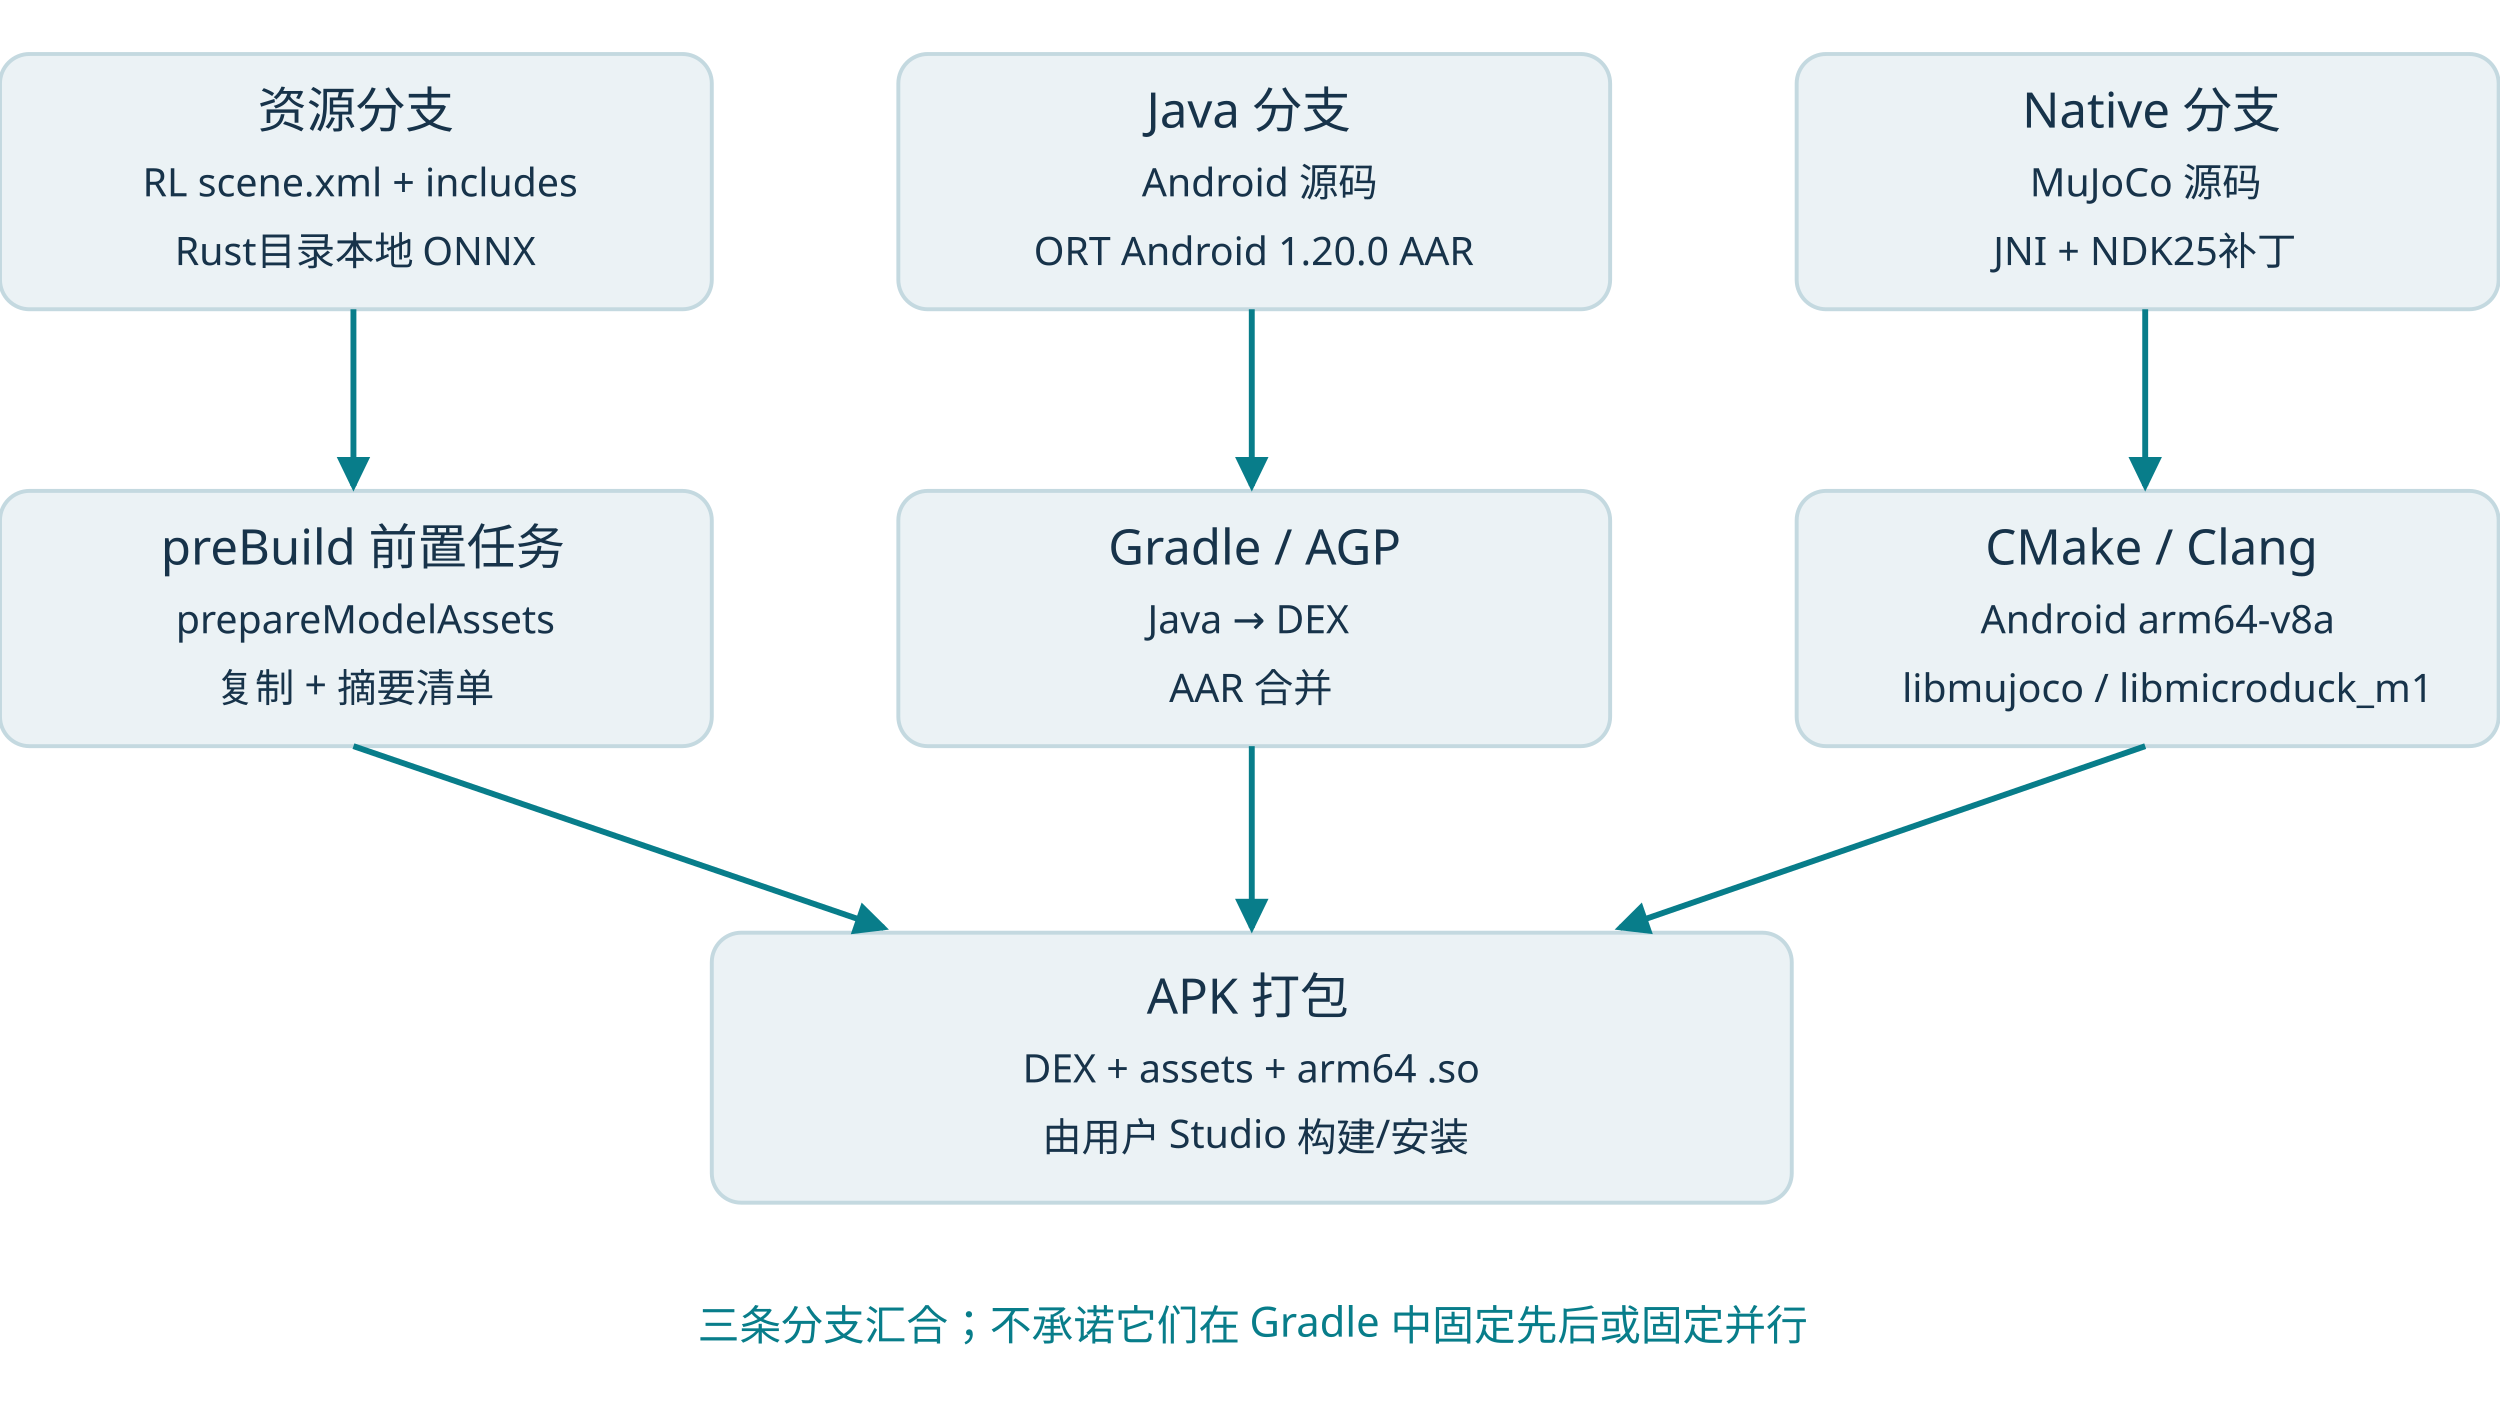
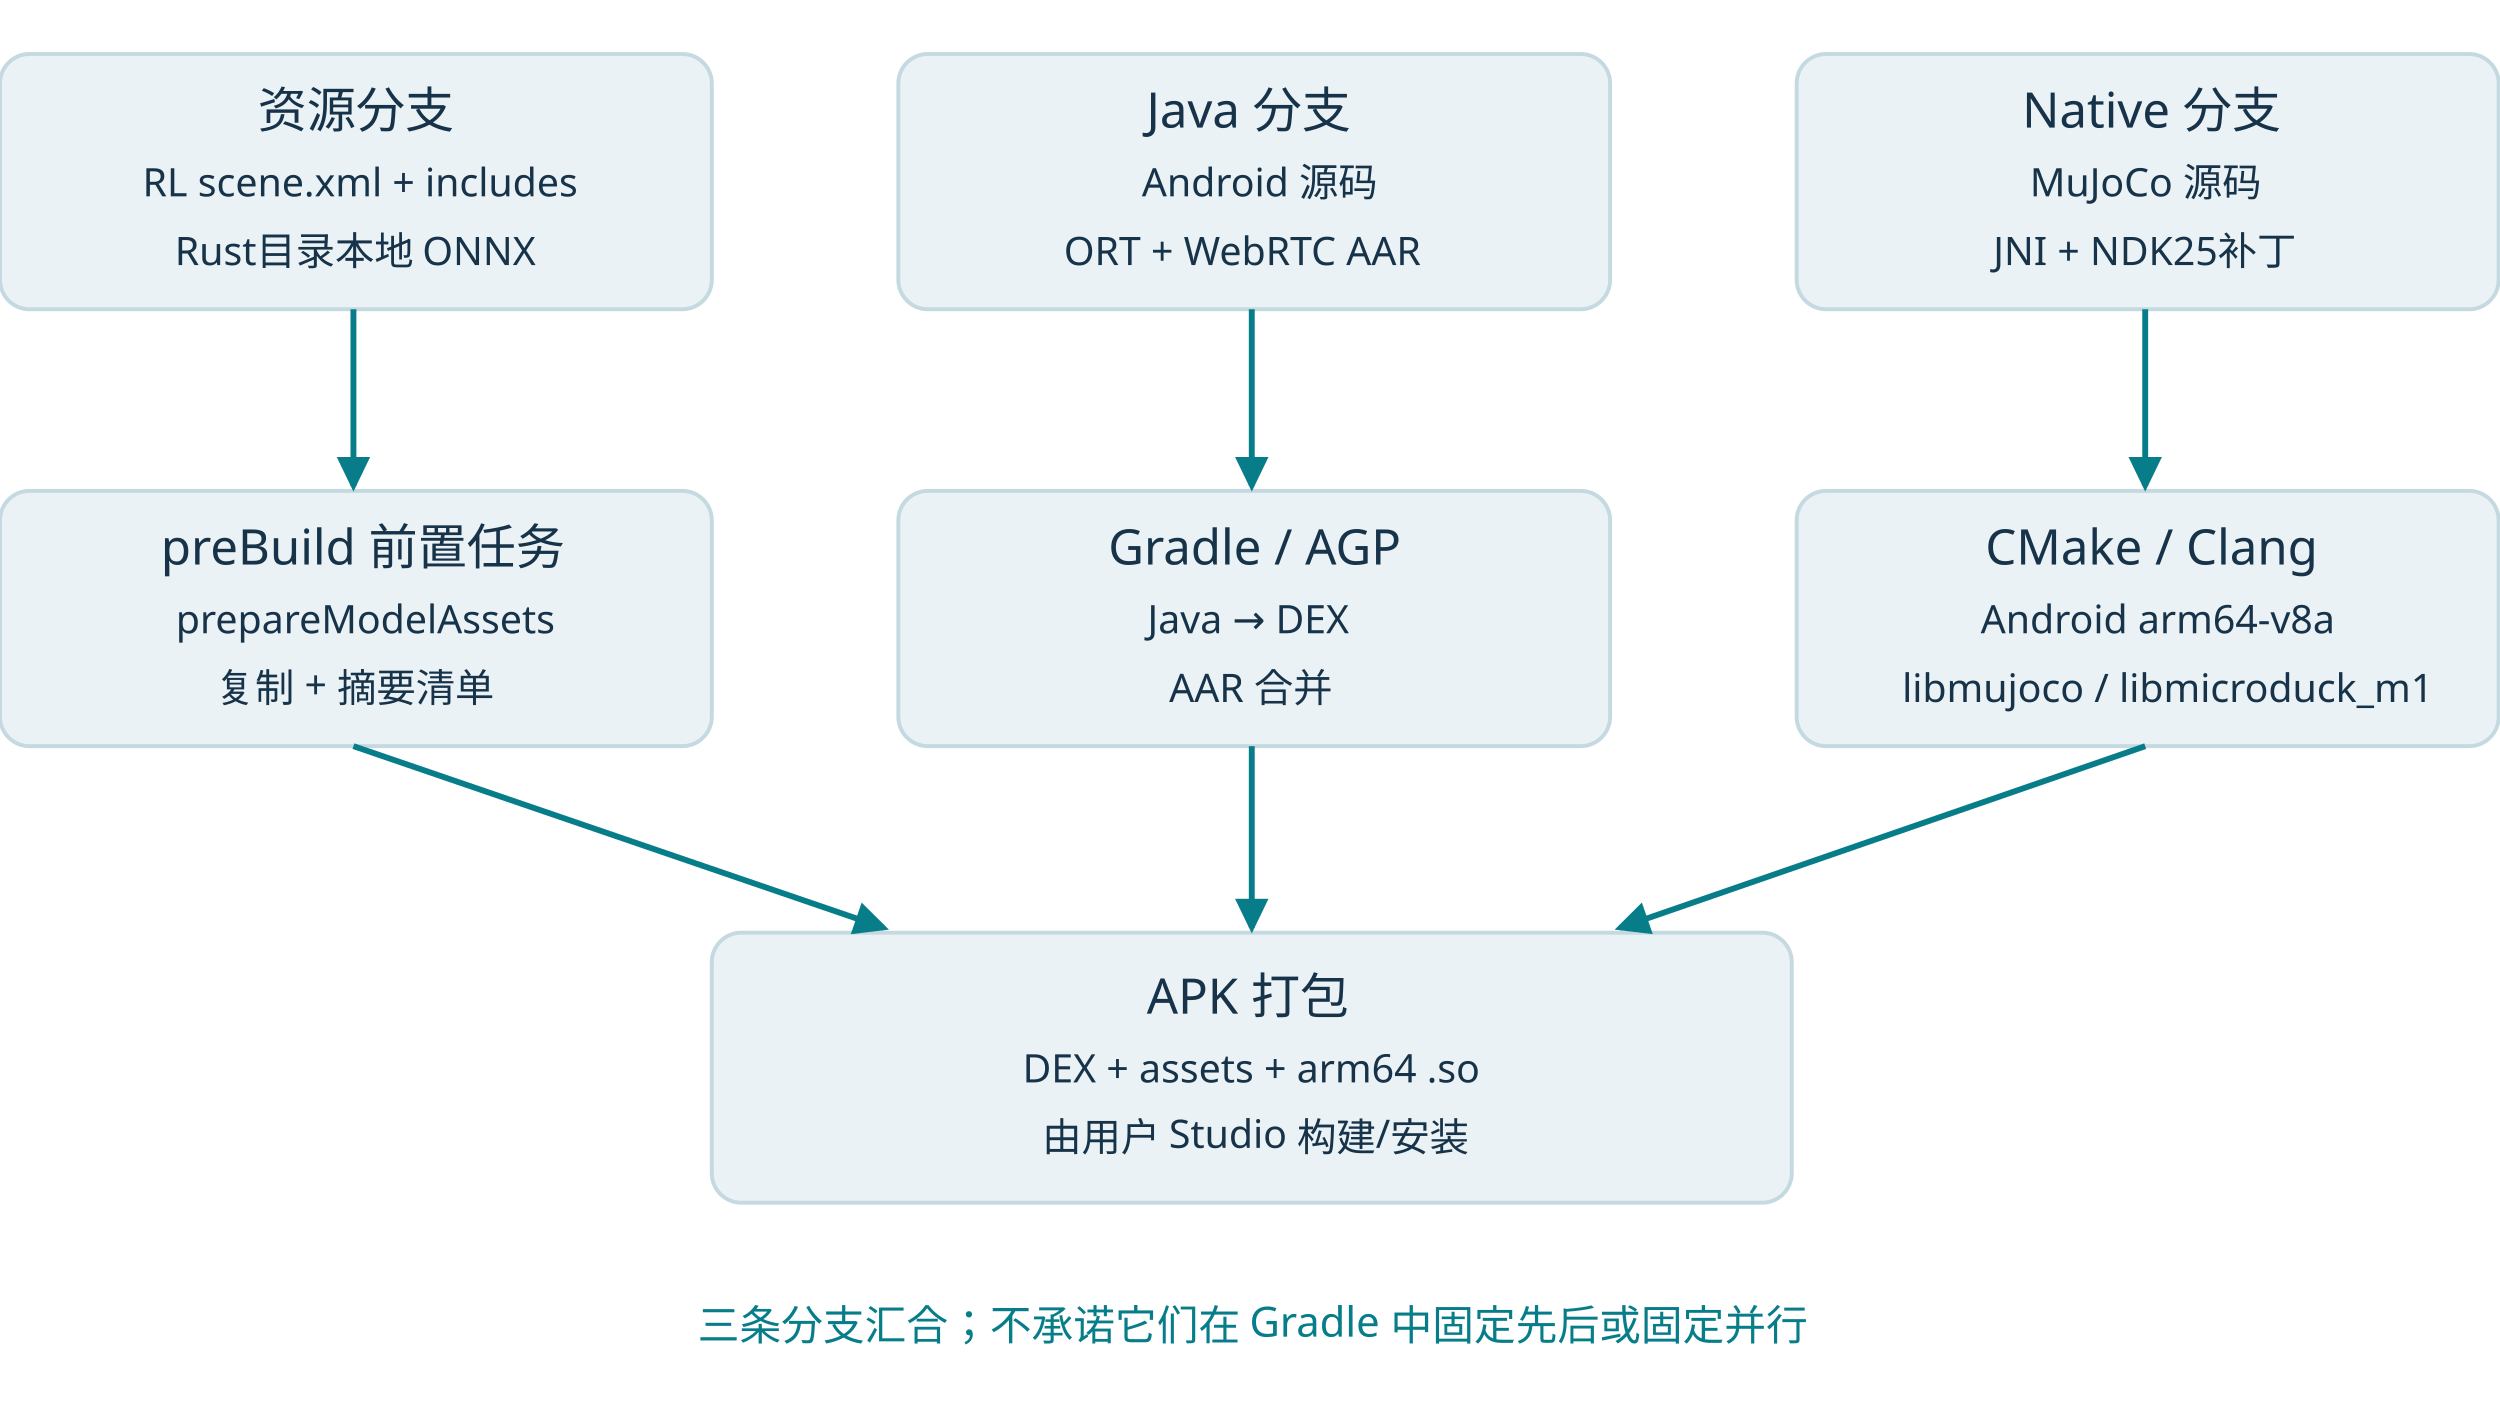
<svg xmlns="http://www.w3.org/2000/svg" width="509.276" height="286" preserveAspectRatio="xMinYMin meet" viewBox="0 0 509 286" version="1.0" fill-rule="evenodd">
  <clipPath id="clip">
    <rect x="0" y="0" width="509.276" height="286" />
  </clipPath>
  <g id="group" transform="scale(1,-1) translate(0,-286)" style="clip-path: url(#clip)">
    <g transform="">
      <rect x="0" y="223" width="145" height="52" rx="6" ry="6" style="stroke: rgb(77%,85%,88%); stroke-linecap: butt; stroke-width: 0.8; fill: rgb(92%,95%,96%); fill-rule: evenodd;" />
      <text x="52.5" y="260.0" style="font-family: CN; font-size: 10px;fill: rgb(9%,20%,29%); stroke:none;" transform="translate(0,520) scale(1,-1)">资源分支</text>
      <text x="29.035" y="246.0" style="font-family: CN; font-size: 8px;fill: rgb(9%,20%,29%); stroke:none;" transform="translate(0,492) scale(1,-1)">RL scene.xml + includes</text>
      <text x="35.607" y="232.0" style="font-family: CN; font-size: 8px;fill: rgb(9%,20%,29%); stroke:none;" transform="translate(0,464) scale(1,-1)">Rust目录本地 ONNX</text>
      <rect x="183" y="223" width="145" height="52" rx="6" ry="6" style="stroke: rgb(77%,85%,88%); stroke-linecap: butt; stroke-width: 0.8; fill: rgb(92%,95%,96%); fill-rule: evenodd;" />
      <text x="233.549" y="260.0" style="font-family: CN; font-size: 10px;fill: rgb(9%,20%,29%); stroke:none;" transform="translate(0,520) scale(1,-1)">Java 分支</text>
      <text x="232.602" y="246.0" style="font-family: CN; font-size: 8px;fill: rgb(9%,20%,29%); stroke:none;" transform="translate(0,492) scale(1,-1)">Android 源码</text>
-       <text x="210.59" y="232.0" style="font-family: CN; font-size: 8px;fill: rgb(9%,20%,29%); stroke:none;" transform="translate(0,464) scale(1,-1)">ORT Android 1.20.0 AAR</text>
+       <text x="216.717" y="232.0" style="font-family: CN; font-size: 8px;fill: rgb(9%,20%,29%); stroke:none;" transform="translate(0,464) scale(1,-1)">ORT + WebRTC AAR</text>
      <rect x="366" y="223" width="143" height="52" rx="6" ry="6" style="stroke: rgb(77%,85%,88%); stroke-linecap: butt; stroke-width: 0.8; fill: rgb(92%,95%,96%); fill-rule: evenodd;" />
      <text x="411.938" y="260.0" style="font-family: CN; font-size: 10px;fill: rgb(9%,20%,29%); stroke:none;" transform="translate(0,520) scale(1,-1)">Native 分支</text>
      <text x="413.494" y="246.0" style="font-family: CN; font-size: 8px;fill: rgb(9%,20%,29%); stroke:none;" transform="translate(0,492) scale(1,-1)">MuJoCo 源码</text>
      <text x="406.047" y="232.0" style="font-family: CN; font-size: 8px;fill: rgb(9%,20%,29%); stroke:none;" transform="translate(0,464) scale(1,-1)">JNI + NDK25补丁</text>
      <rect x="0" y="134" width="145" height="52" rx="6" ry="6" style="stroke: rgb(77%,85%,88%); stroke-linecap: butt; stroke-width: 0.8; fill: rgb(92%,95%,96%); fill-rule: evenodd;" />
      <text x="32.766" y="171.0" style="font-family: CN; font-size: 10px;fill: rgb(9%,20%,29%); stroke:none;" transform="translate(0,342) scale(1,-1)">preBuild 前置任务</text>
      <text x="35.814" y="157.0" style="font-family: CN; font-size: 8px;fill: rgb(9%,20%,29%); stroke:none;" transform="translate(0,314) scale(1,-1)">prepareModelAssets</text>
      <text x="43.941" y="143.0" style="font-family: CN; font-size: 8px;fill: rgb(9%,20%,29%); stroke:none;" transform="translate(0,286) scale(1,-1)">复制 + 摘要清单</text>
      <rect x="183" y="134" width="145" height="52" rx="6" ry="6" style="stroke: rgb(77%,85%,88%); stroke-linecap: butt; stroke-width: 0.8; fill: rgb(92%,95%,96%); fill-rule: evenodd;" />
      <text x="225.766" y="171.0" style="font-family: CN; font-size: 10px;fill: rgb(9%,20%,29%); stroke:none;" transform="translate(0,342) scale(1,-1)">Gradle / AGP</text>
      <text x="233.752" y="157.0" style="font-family: CN; font-size: 8px;fill: rgb(9%,20%,29%); stroke:none;" transform="translate(0,314) scale(1,-1)">Java → DEX</text>
      <text x="238.164" y="143.0" style="font-family: CN; font-size: 8px;fill: rgb(9%,20%,29%); stroke:none;" transform="translate(0,286) scale(1,-1)">AAR 合并</text>
      <rect x="366" y="134" width="143" height="52" rx="6" ry="6" style="stroke: rgb(77%,85%,88%); stroke-linecap: butt; stroke-width: 0.8; fill: rgb(92%,95%,96%); fill-rule: evenodd;" />
      <text x="404.431" y="171.0" style="font-family: CN; font-size: 10px;fill: rgb(9%,20%,29%); stroke:none;" transform="translate(0,342) scale(1,-1)">CMake / Clang</text>
      <text x="403.482" y="157.0" style="font-family: CN; font-size: 8px;fill: rgb(9%,20%,29%); stroke:none;" transform="translate(0,314) scale(1,-1)">Android arm64-v8a</text>
      <text x="387.484" y="143.0" style="font-family: CN; font-size: 8px;fill: rgb(9%,20%,29%); stroke:none;" transform="translate(0,286) scale(1,-1)">libmujoco / libmicroduck_m1</text>
      <path d="M 72,223 L 72,187 Z" style="stroke: rgb(3%,49%,54%); stroke-linecap: butt; stroke-width: 1.2;" />
      <polygon points="72 187, 74.61 192.403, 69.39 192.403" style="stroke: rgb(3%,49%,54%); stroke-linecap: butt; stroke-width: 1; fill: rgb(3%,49%,54%); fill-rule: evenodd;" />
      <path d="M 255,223 L 255,187 Z" style="stroke: rgb(3%,49%,54%); stroke-linecap: butt; stroke-width: 1.2;" />
      <polygon points="255 187, 257.61 192.403, 252.39 192.403" style="stroke: rgb(3%,49%,54%); stroke-linecap: butt; stroke-width: 1; fill: rgb(3%,49%,54%); fill-rule: evenodd;" />
      <path d="M 437,223 L 437,187 Z" style="stroke: rgb(3%,49%,54%); stroke-linecap: butt; stroke-width: 1.2;" />
      <polygon points="437 187, 439.61 192.403, 434.39 192.403" style="stroke: rgb(3%,49%,54%); stroke-linecap: butt; stroke-width: 1; fill: rgb(3%,49%,54%); fill-rule: evenodd;" />
      <rect x="145" y="41" width="220" height="55" rx="6" ry="6" style="stroke: rgb(77%,85%,88%); stroke-linecap: butt; stroke-width: 0.8; fill: rgb(92%,95%,96%); fill-rule: evenodd;" />
      <text x="233.606" y="79.5" style="font-family: CN; font-size: 10px;fill: rgb(9%,20%,29%); stroke:none;" transform="translate(0,159) scale(1,-1)">APK 打包</text>
      <text x="208.312" y="65.5" style="font-family: CN; font-size: 8px;fill: rgb(9%,20%,29%); stroke:none;" transform="translate(0,131) scale(1,-1)">DEX + assets + arm64 .so</text>
      <text x="212.324" y="51.5" style="font-family: CN; font-size: 8px;fill: rgb(9%,20%,29%); stroke:none;" transform="translate(0,103) scale(1,-1)">由用户 Studio 构建/安装</text>
      <path d="M 72,134 L 180,97 Z" style="stroke: rgb(3%,49%,54%); stroke-linecap: butt; stroke-width: 1.2;" />
      <polygon points="180 97, 175.735 101.22, 174.043 96.282" style="stroke: rgb(3%,49%,54%); stroke-linecap: butt; stroke-width: 1; fill: rgb(3%,49%,54%); fill-rule: evenodd;" />
      <path d="M 255,134 L 255,97 Z" style="stroke: rgb(3%,49%,54%); stroke-linecap: butt; stroke-width: 1.2;" />
      <polygon points="255 97, 257.61 102.403, 252.39 102.403" style="stroke: rgb(3%,49%,54%); stroke-linecap: butt; stroke-width: 1; fill: rgb(3%,49%,54%); fill-rule: evenodd;" />
      <path d="M 437,134 L 330,97 Z" style="stroke: rgb(3%,49%,54%); stroke-linecap: butt; stroke-width: 1.2;" />
      <polygon points="330 97, 335.959 96.299, 334.253 101.232" style="stroke: rgb(3%,49%,54%); stroke-linecap: butt; stroke-width: 1; fill: rgb(3%,49%,54%); fill-rule: evenodd;" />
      <text x="142.132" y="13" style="font-family: CN; font-size: 8.5px;fill: rgb(3%,49%,54%); stroke:none;" transform="translate(0,26) scale(1,-1)">三条分支汇合；不承诺它们在 Gradle 中固定先后或固定并行</text>
    </g>
  </g>
</svg>
